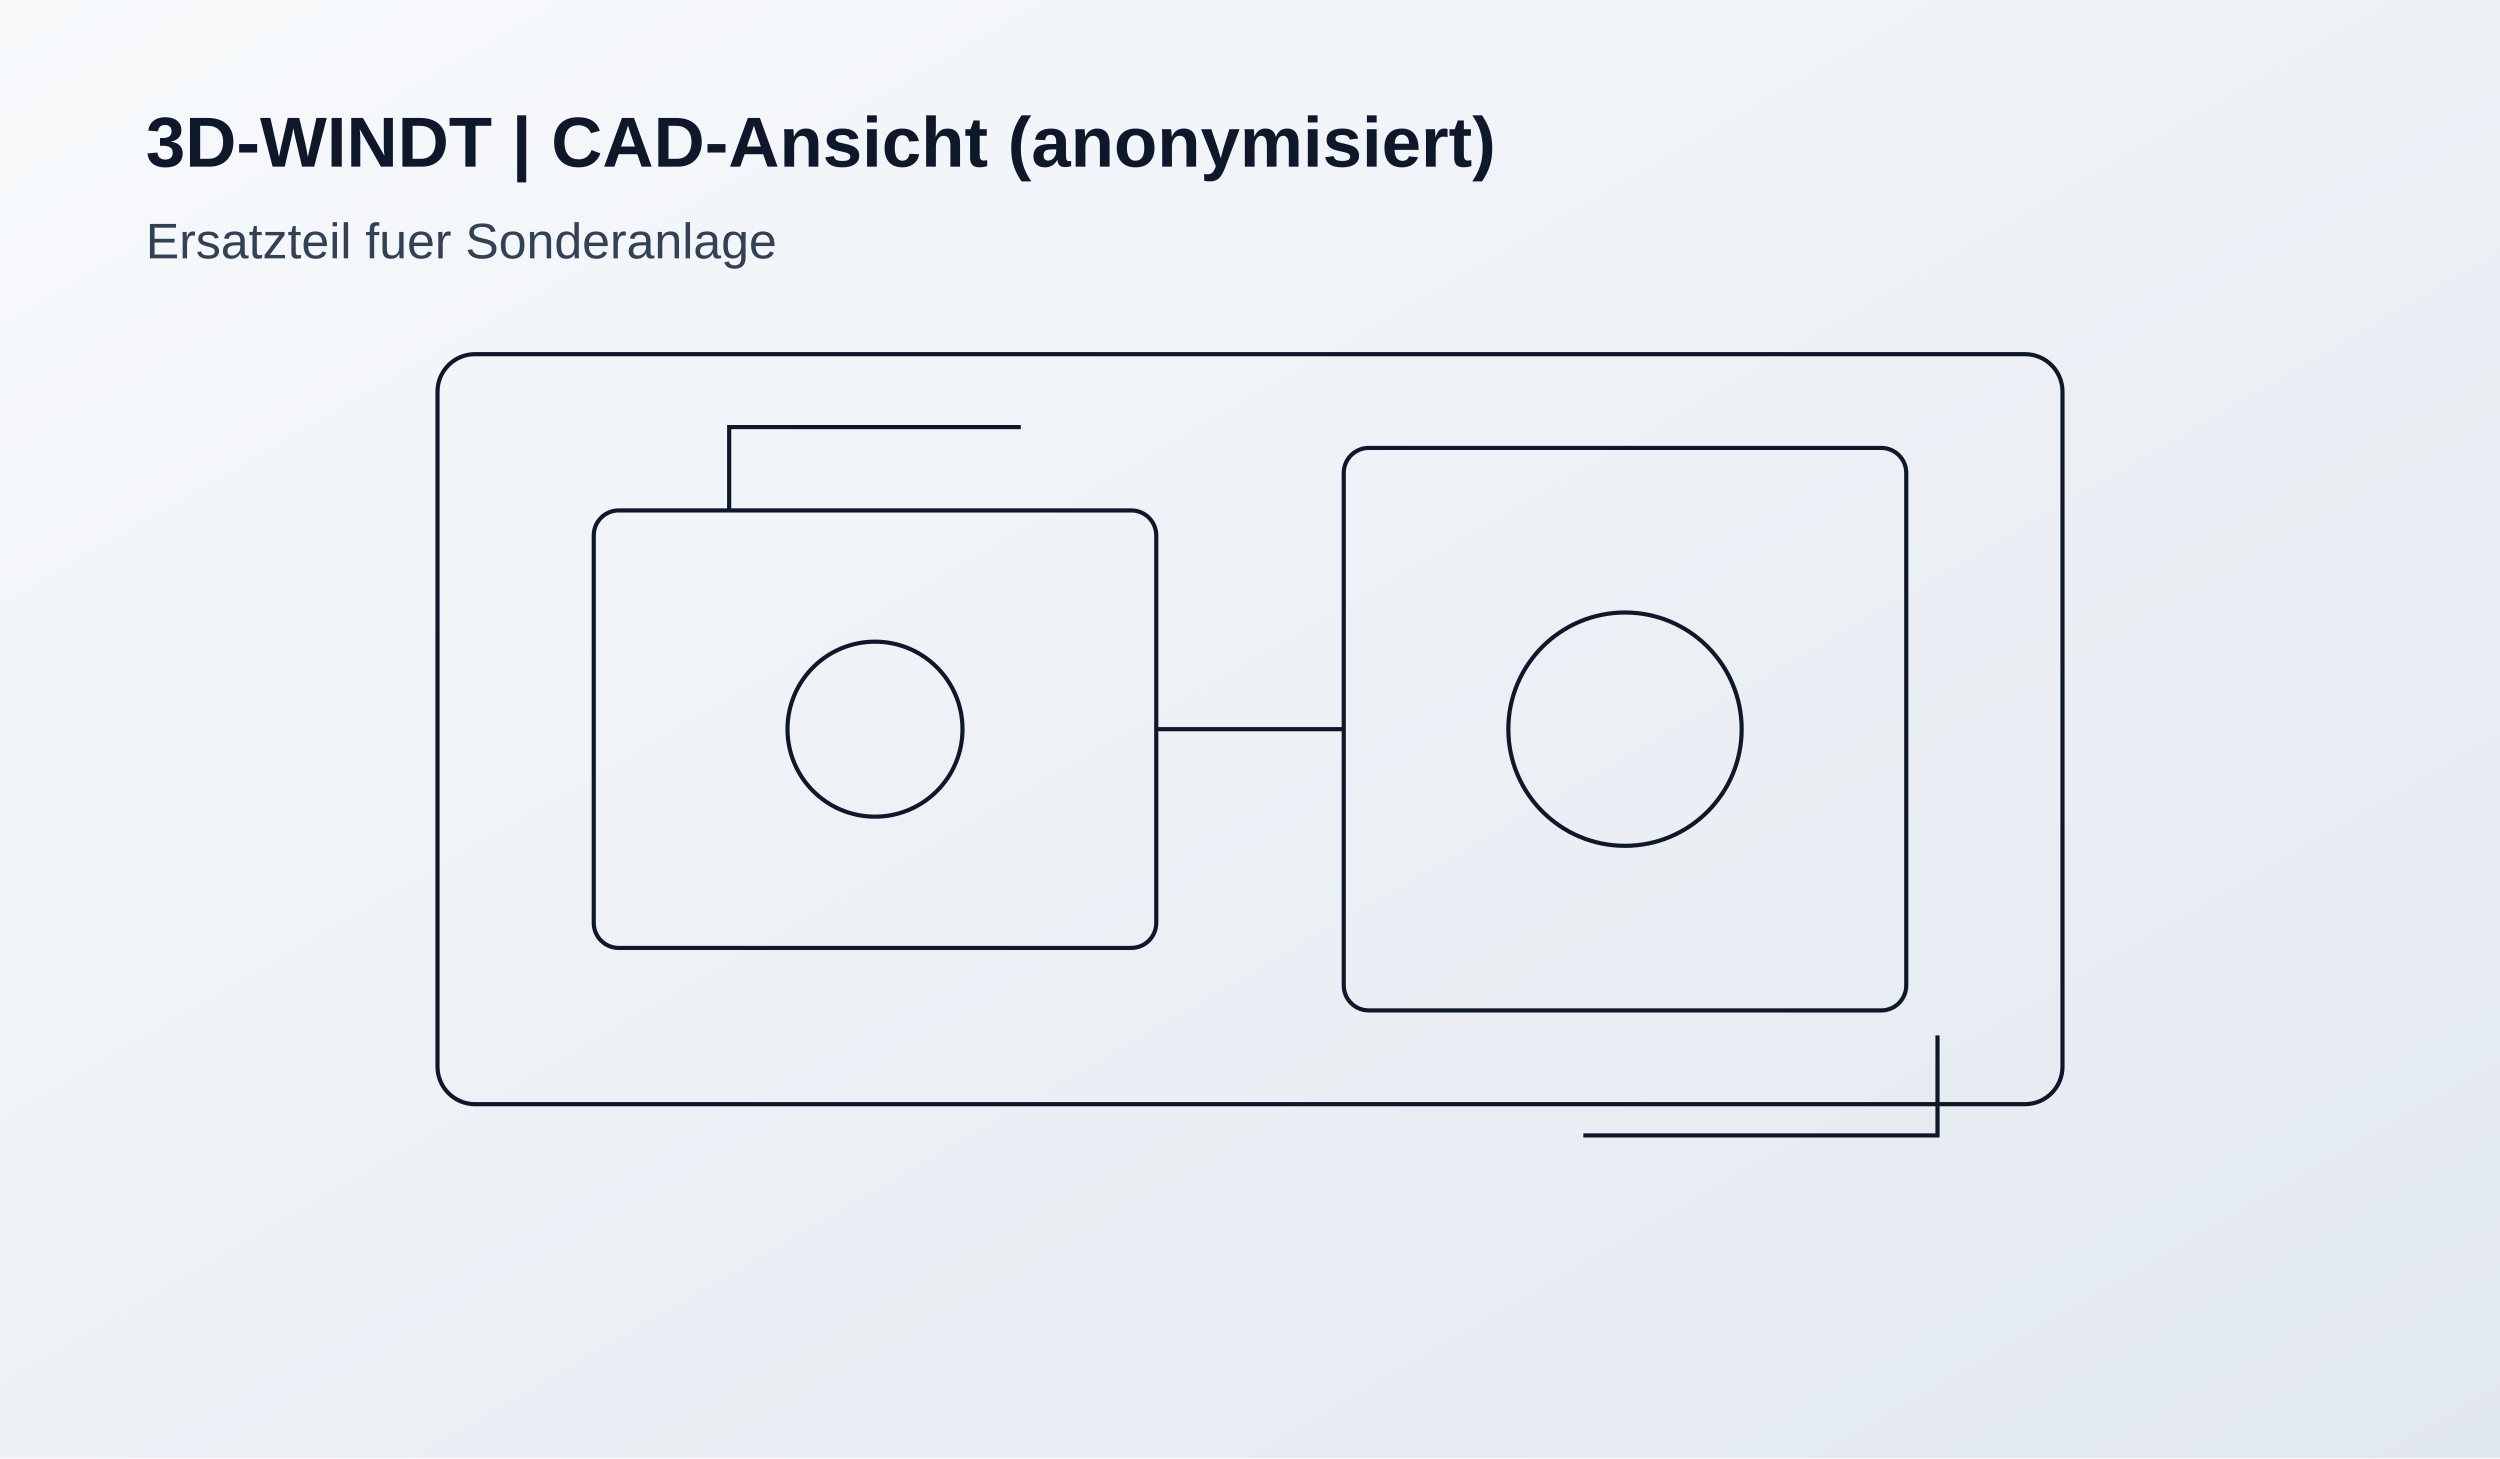
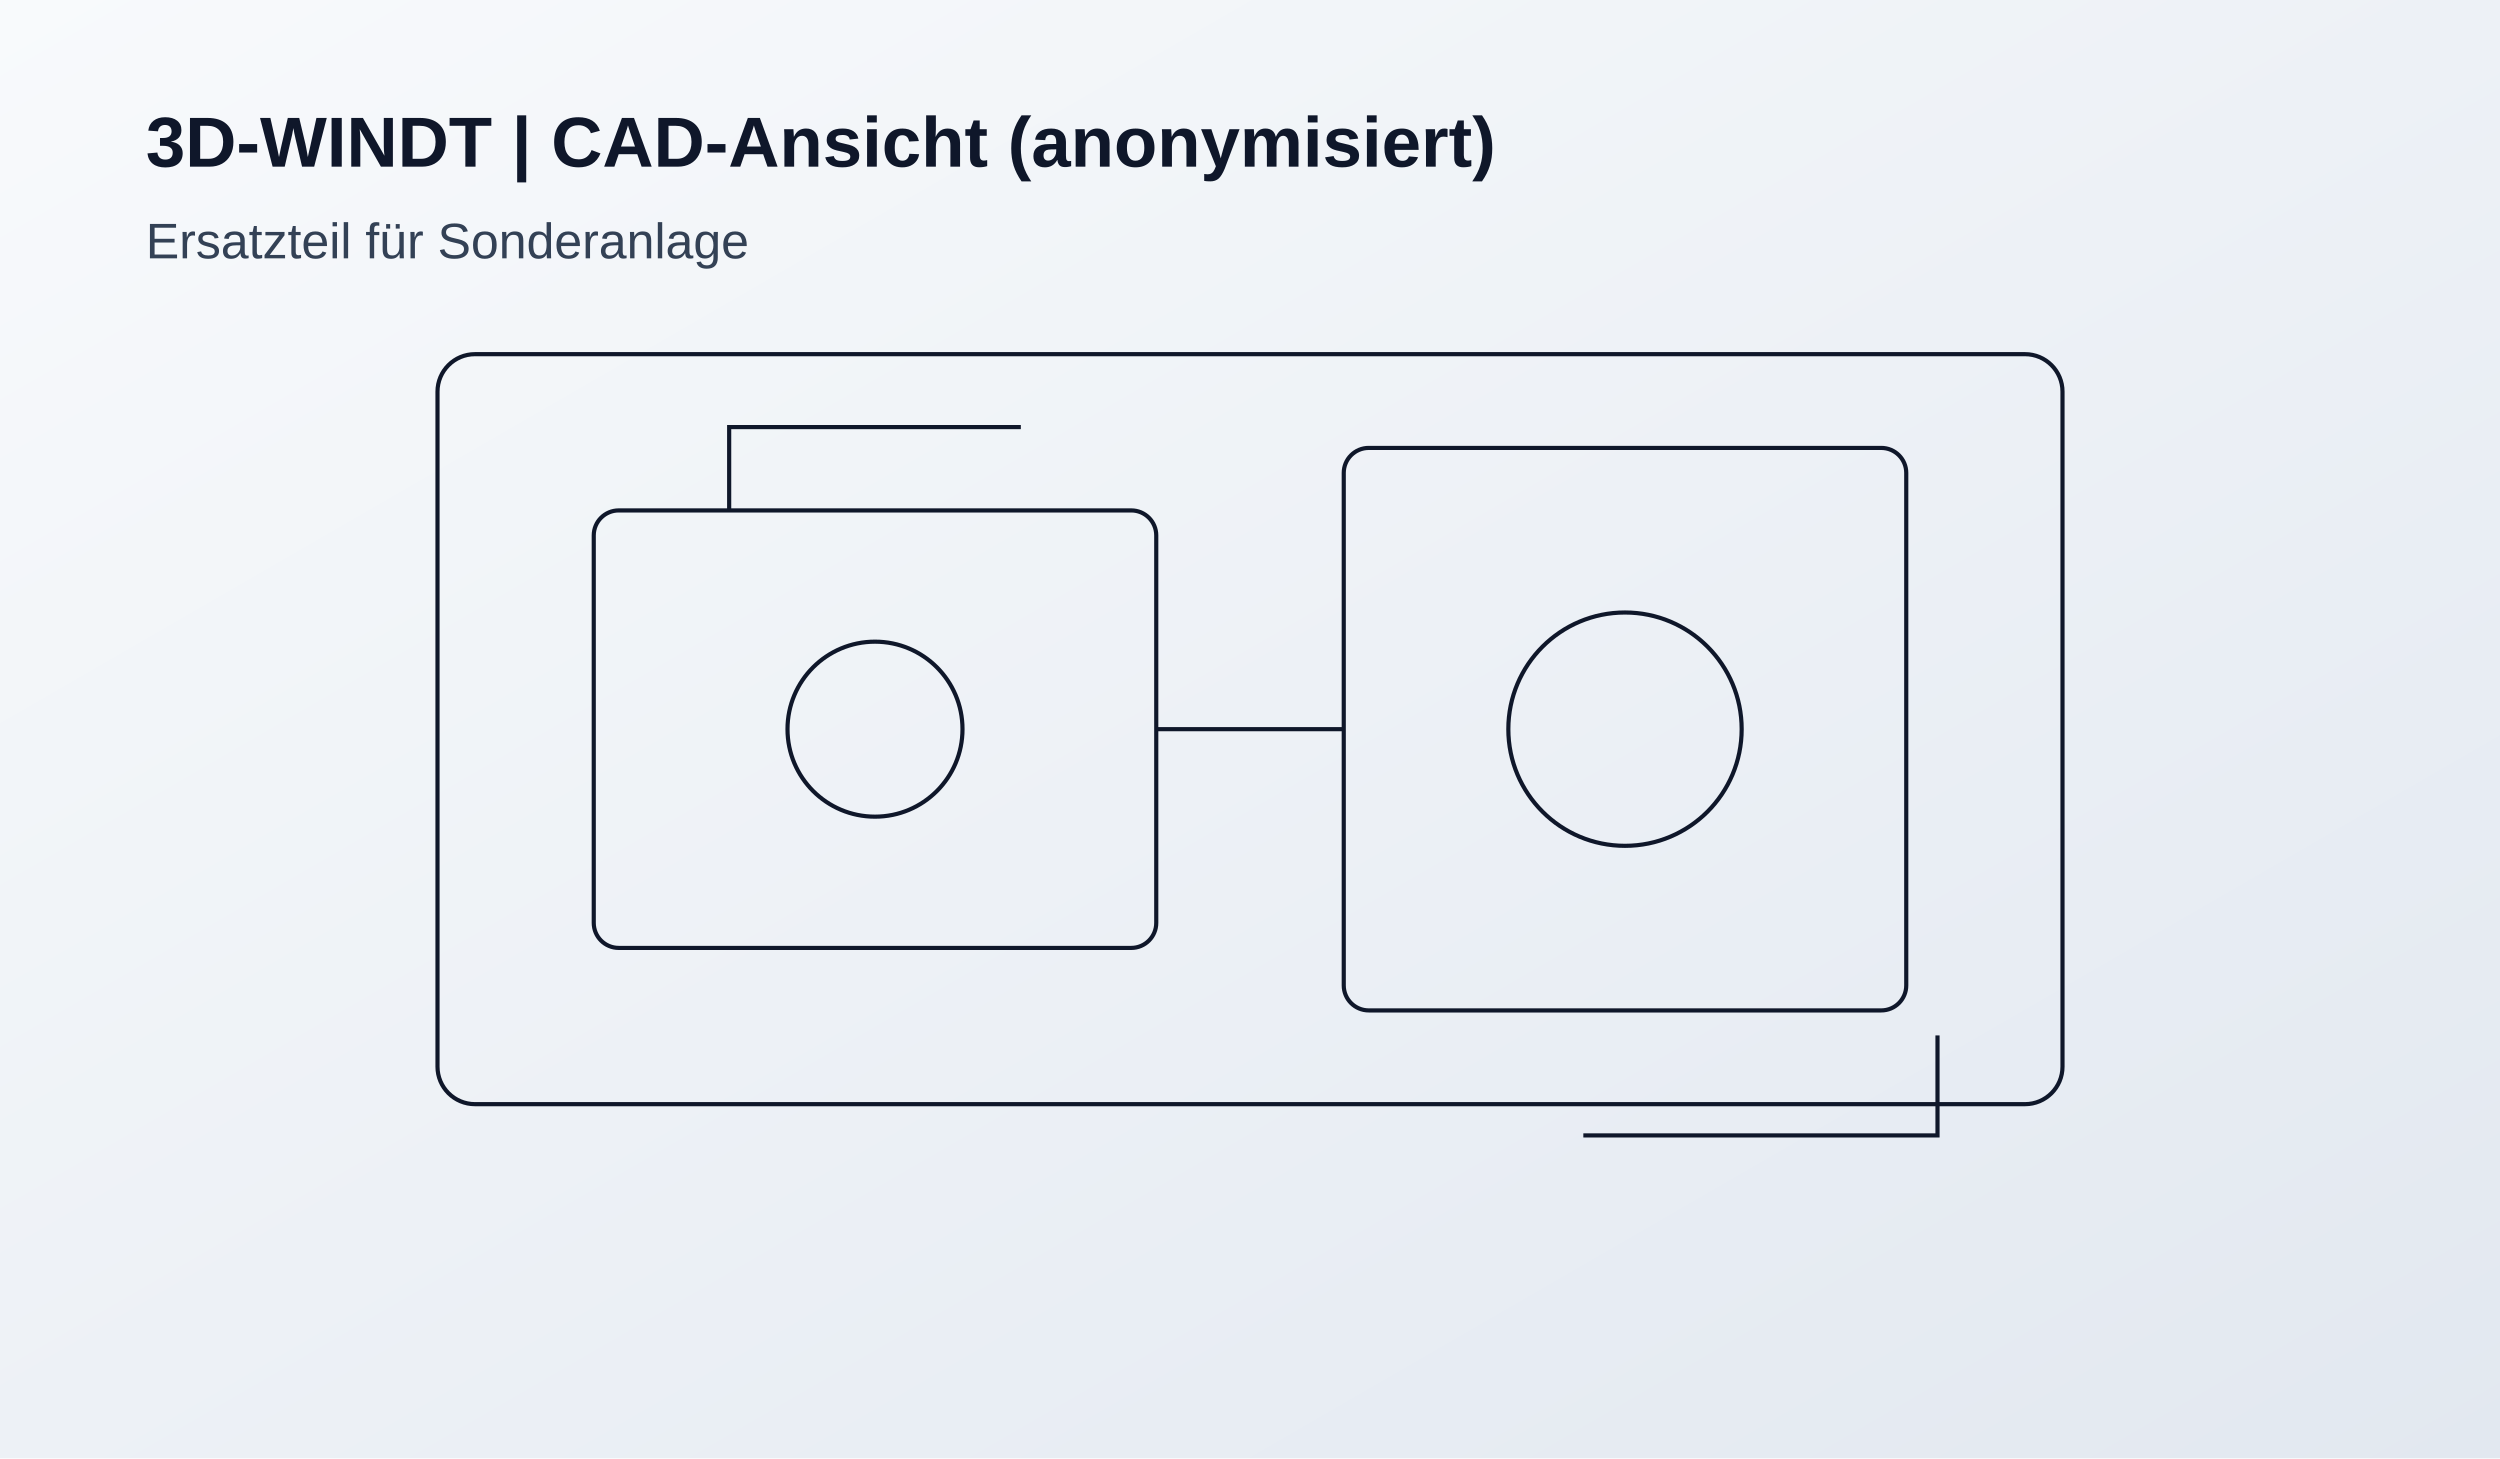
<svg xmlns="http://www.w3.org/2000/svg" width="1200" height="700" viewBox="0 0 1200 700" role="img" aria-labelledby="title desc">
  <defs>
    <linearGradient id="bg" x1="0" y1="0" x2="1" y2="1">
      <stop offset="0" stop-color="#f8fafc" />
      <stop offset="1" stop-color="#e2e8f0" />
    </linearGradient>
  </defs>
  <rect width="1200" height="700" fill="url(#bg)" />
  <g fill="none" stroke="#0f172a" stroke-width="2">
    <rect x="210" y="170" width="780" height="360" rx="18" />
    <rect x="285" y="245" width="270" height="210" rx="12" />
    <rect x="645" y="215" width="270" height="270" rx="12" />
    <circle cx="420" cy="350" r="42" />
    <circle cx="780" cy="350" r="56" />
    <path d="M555 350h90" />
    <path d="M350 245v-40h140" />
    <path d="M760 545h170v-48" />
  </g>
  <text x="70" y="80" fill="#0f172a" font-size="34" font-family="Arial, sans-serif" font-weight="700">3D-WINDT | CAD-Ansicht (anonymisiert)</text>
-   <text x="70" y="124" fill="#334155" font-size="24" font-family="Arial, sans-serif">Ersatzteil fuer Sonderanlage</text>
+   <text x="70" y="124" fill="#334155" font-size="24" font-family="Arial, sans-serif">Ersatzteil für Sonderanlage</text>
</svg>
